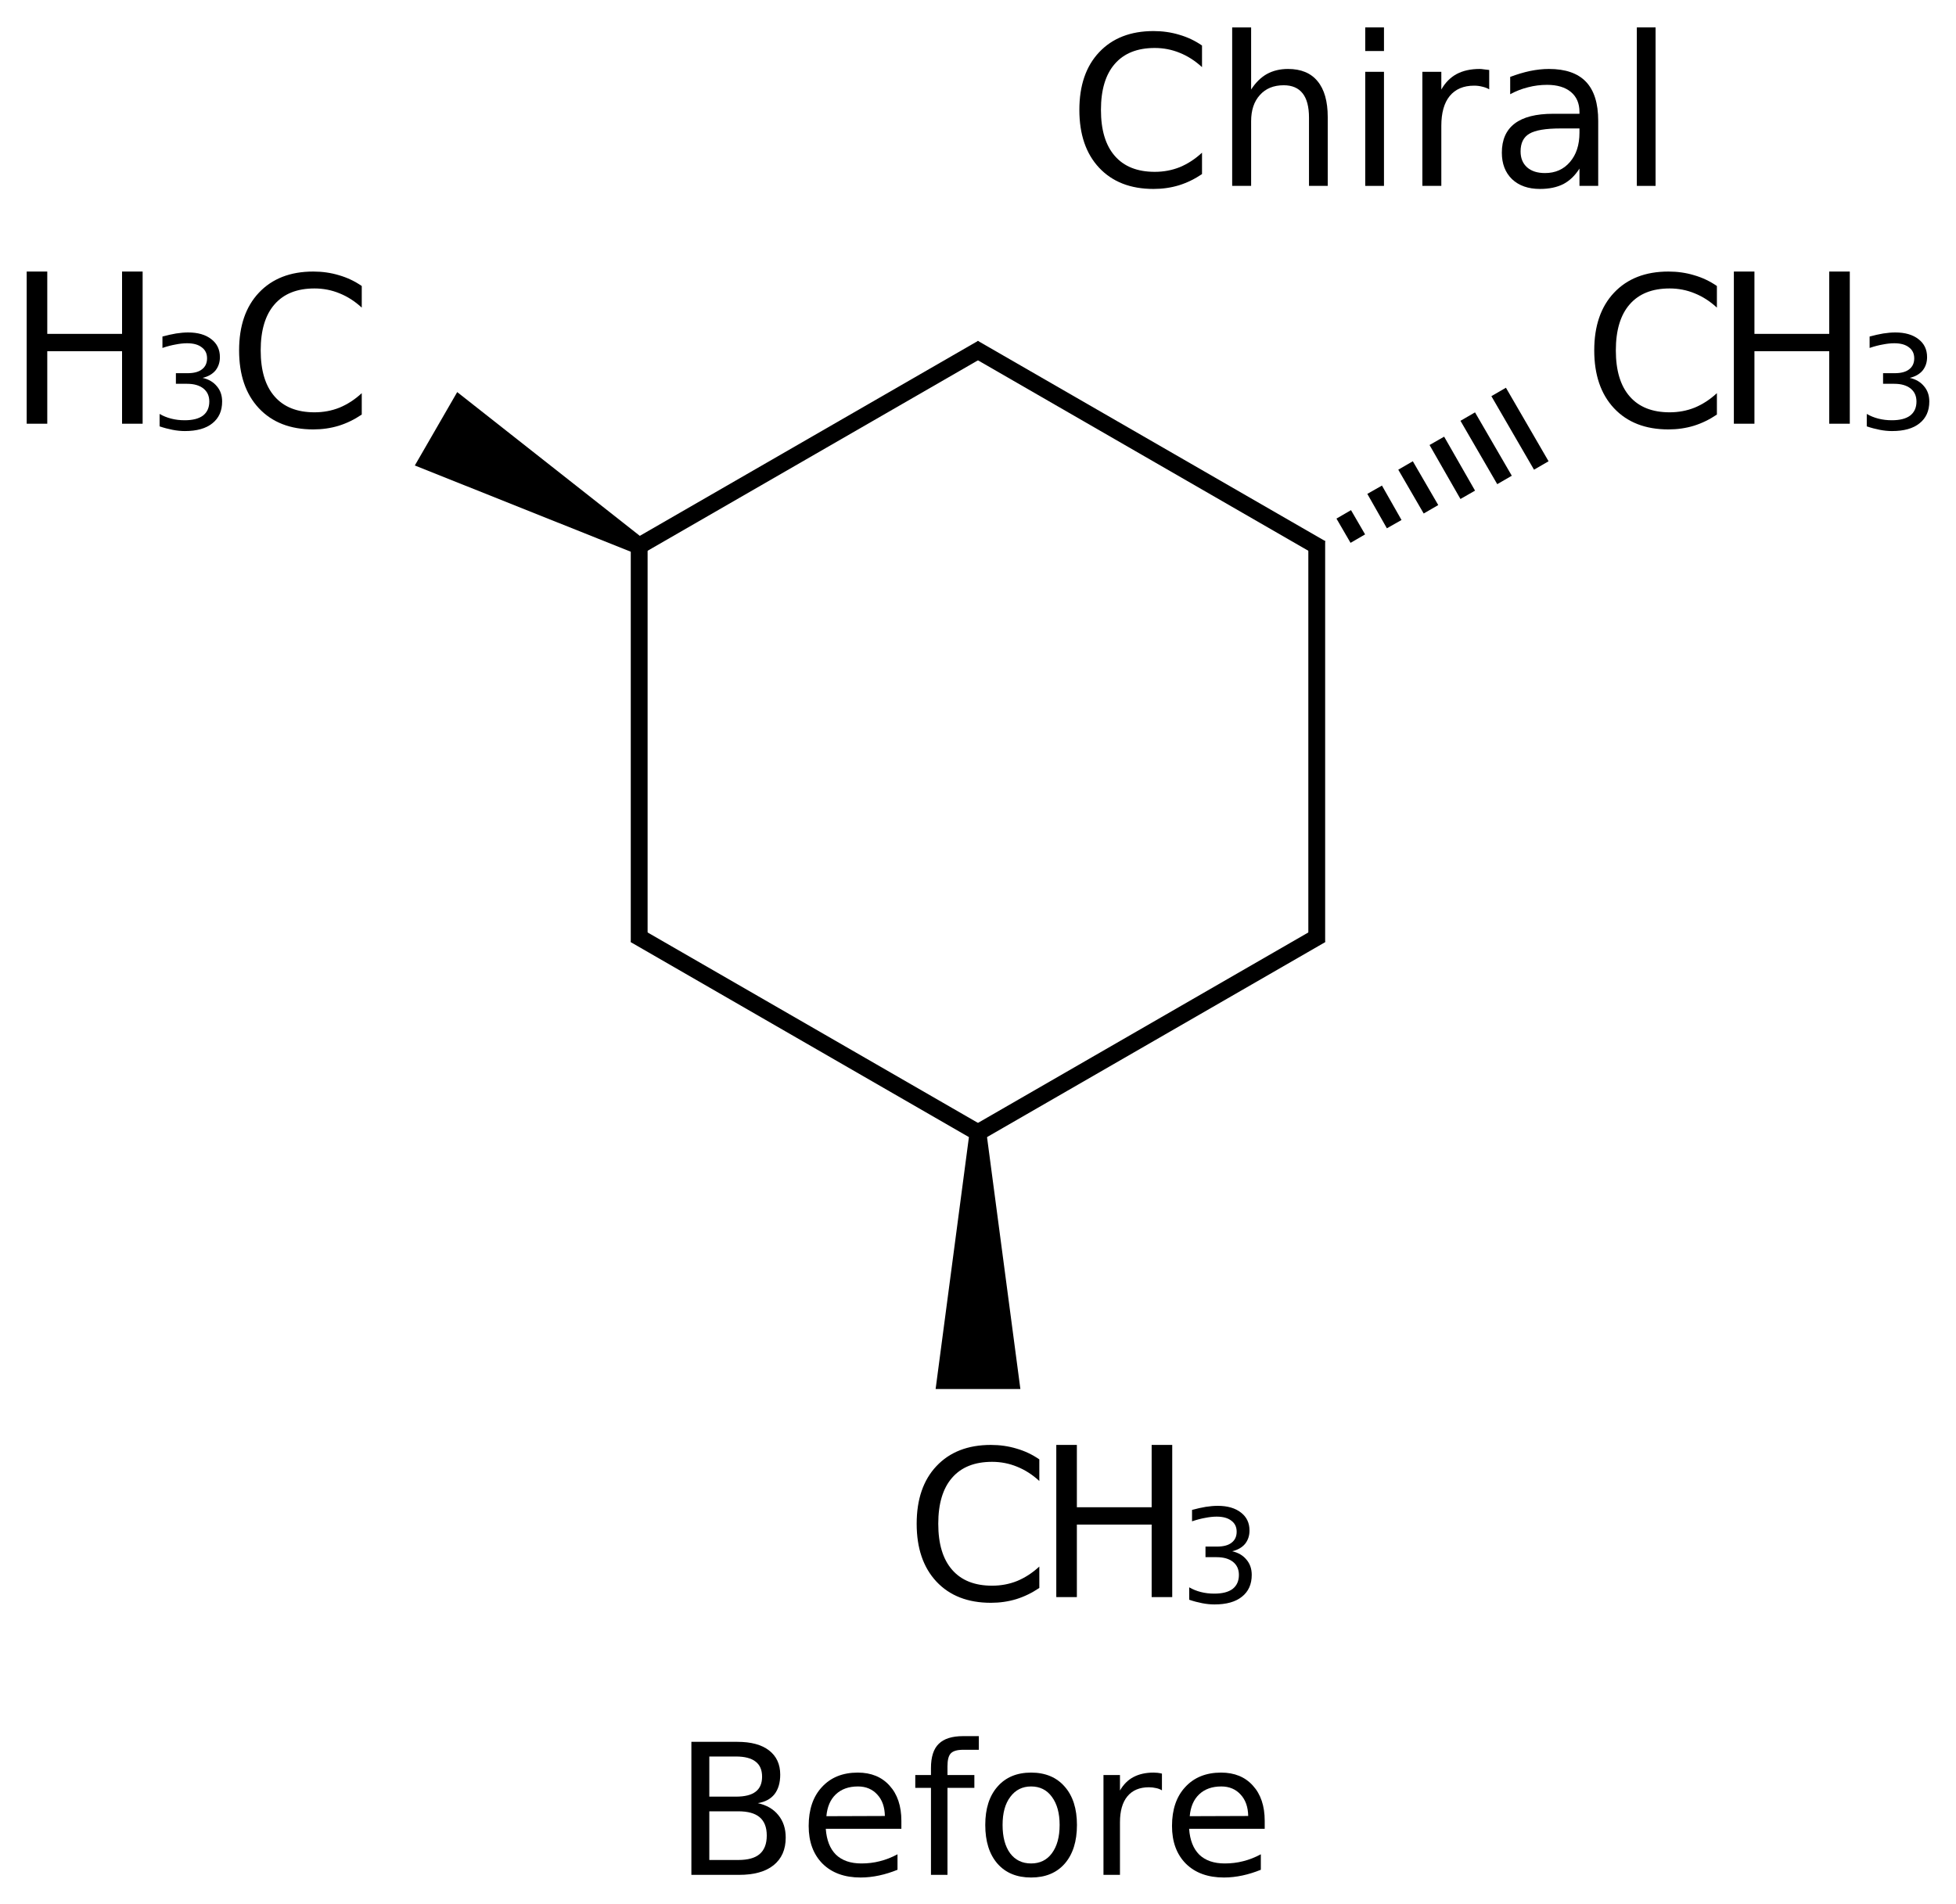
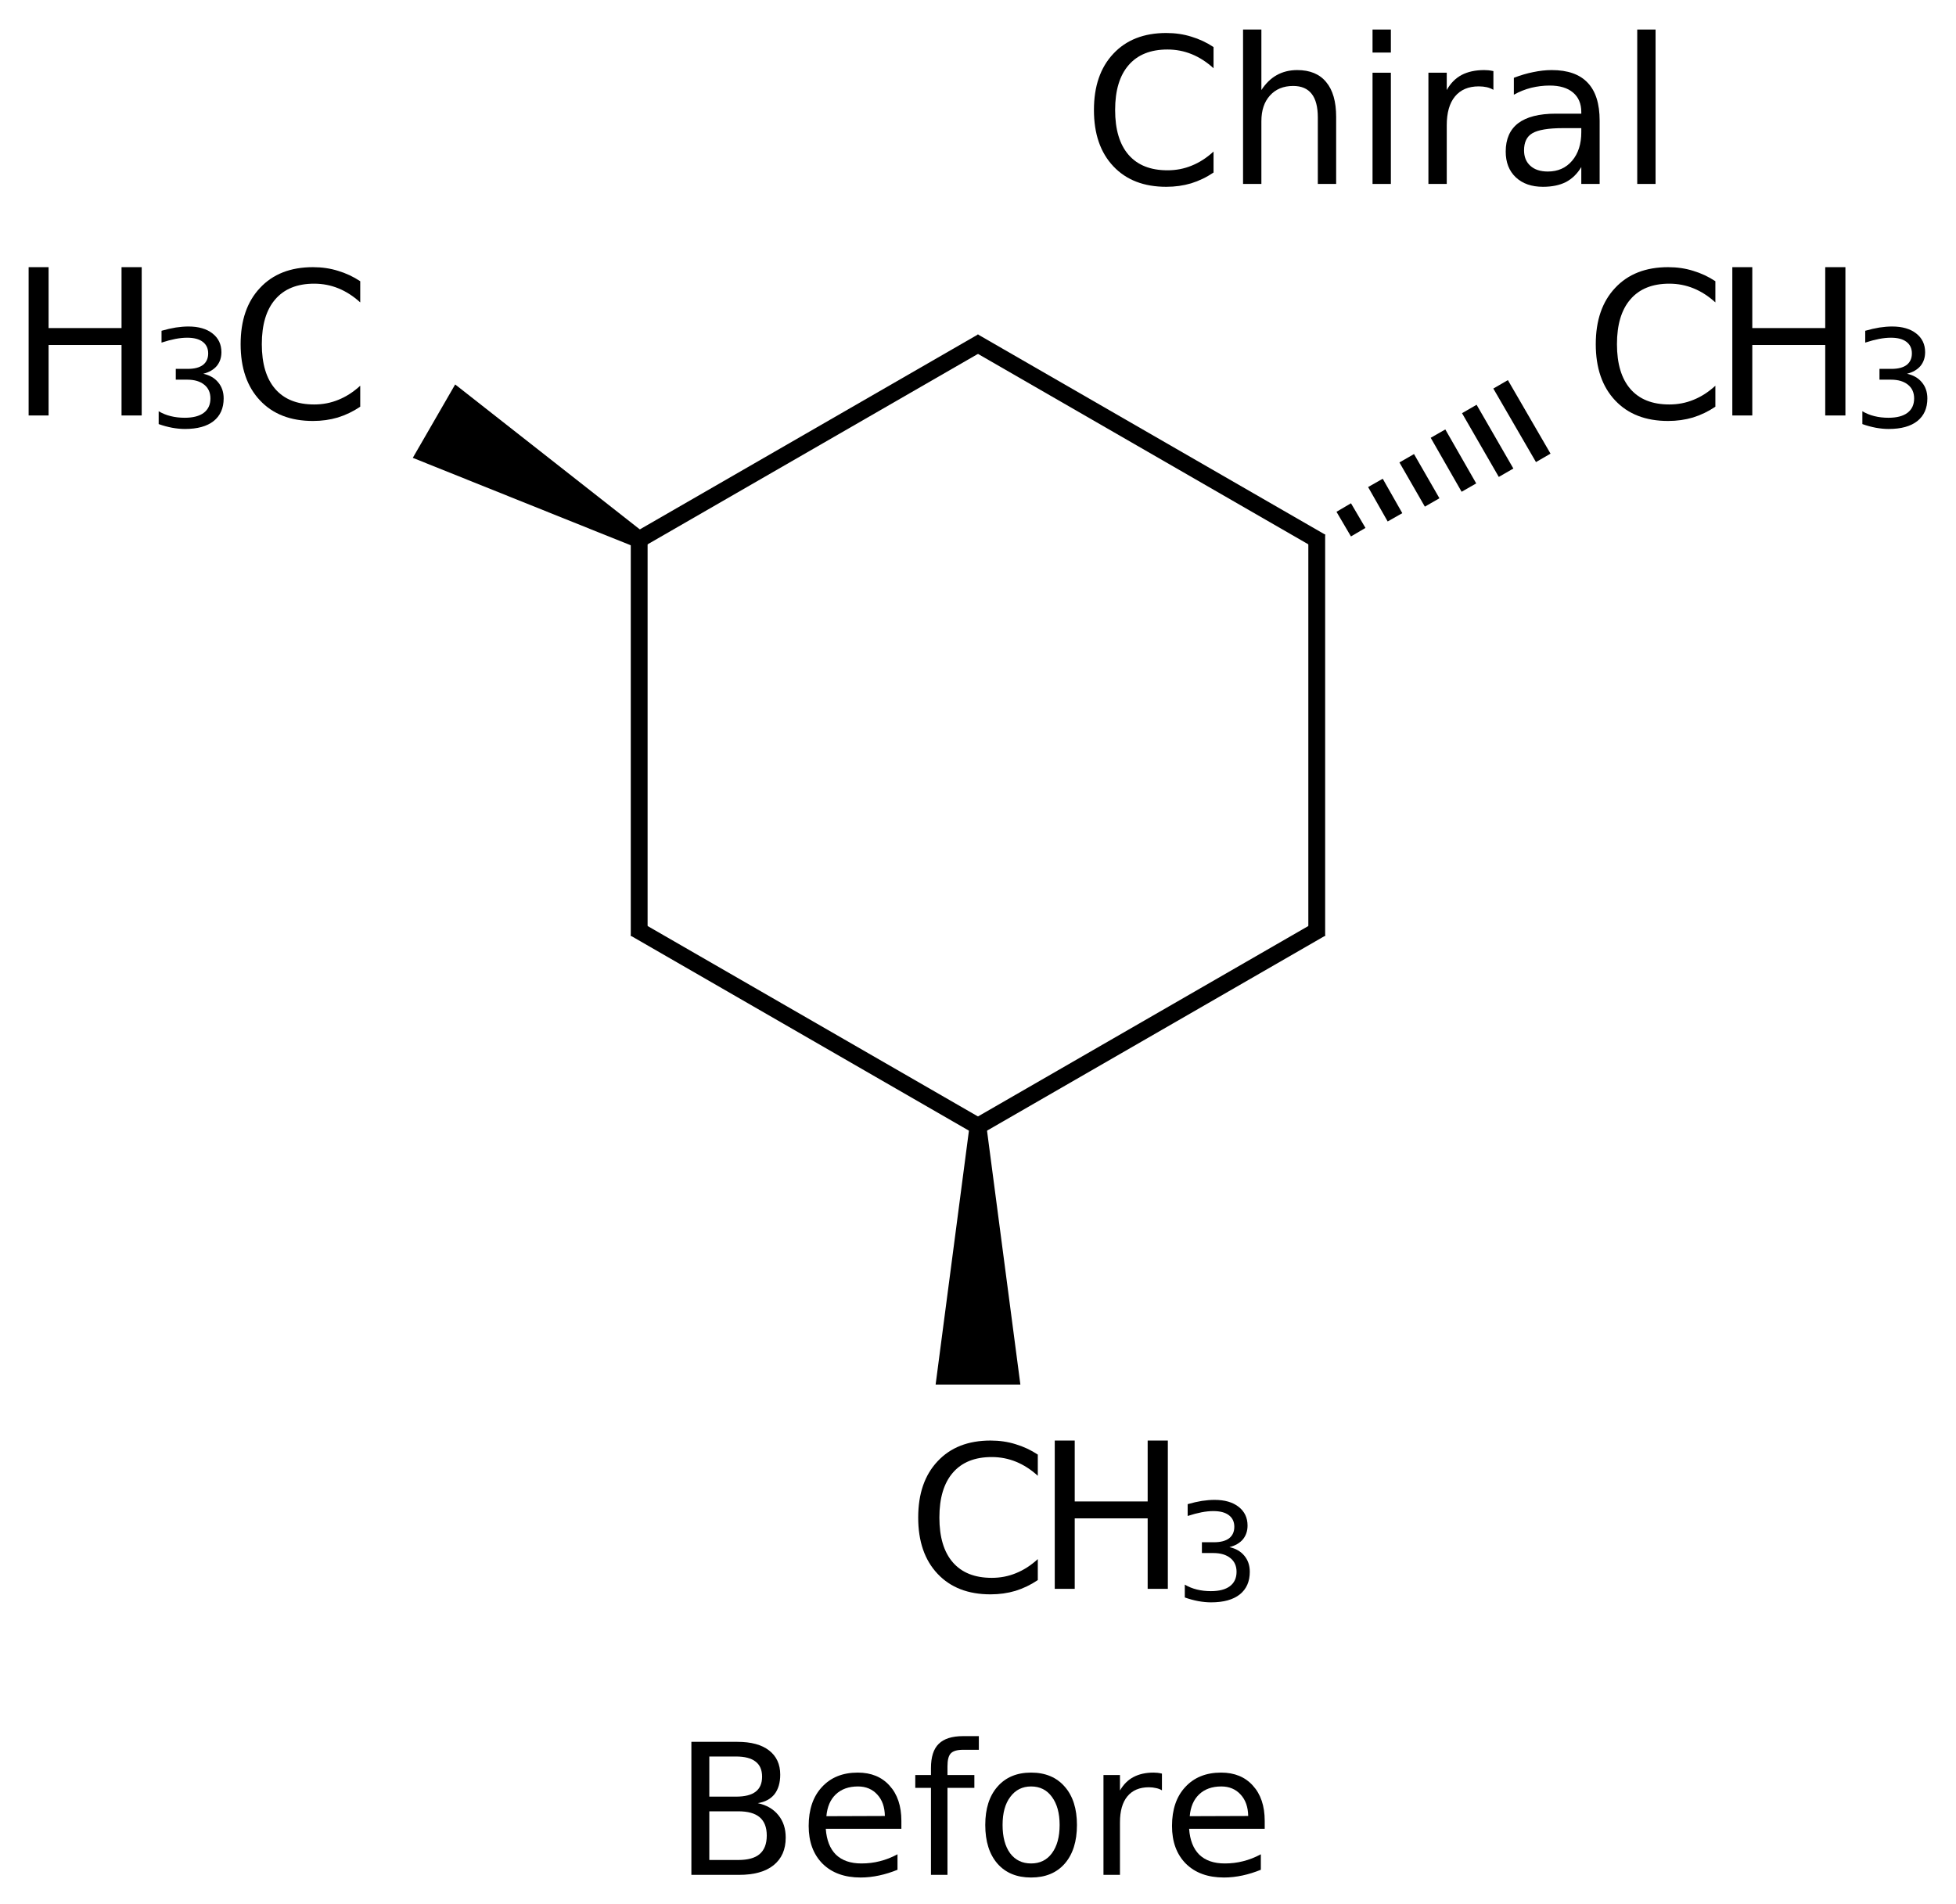
<svg xmlns="http://www.w3.org/2000/svg" xmlns:xlink="http://www.w3.org/1999/xlink" width="150pt" height="146pt" viewBox="0 0 150 146" version="1.1">
  <defs>
    <g>
      <symbol overflow="visible" id="glyph0-0">
-         <path style="stroke:none;" d="M 0.797 2.828 L 0.797 -11.281 L 8.797 -11.281 L 8.797 2.828 Z M 1.703 1.938 L 7.906 1.938 L 7.906 -10.391 L 1.703 -10.391 Z " />
+         <path style="stroke:none;" d="M 0.781 2.75 L 0.781 -11 L 8.578 -11 L 8.578 2.75 Z M 1.656 1.891 L 7.703 1.891 L 7.703 -10.125 L 1.656 -10.125 Z " />
      </symbol>
      <symbol overflow="visible" id="glyph0-1">
-         <path style="stroke:none;" d="M 10.312 -10.766 L 10.312 -9.109 C 9.781 -9.598 9.211 -9.961 8.609 -10.203 C 8.004 -10.453 7.363 -10.578 6.688 -10.578 C 5.352 -10.578 4.332 -10.172 3.625 -9.359 C 2.914 -8.547 2.562 -7.367 2.562 -5.828 C 2.562 -4.285 2.914 -3.109 3.625 -2.297 C 4.332 -1.484 5.352 -1.078 6.688 -1.078 C 7.363 -1.078 8.004 -1.195 8.609 -1.438 C 9.211 -1.688 9.781 -2.055 10.312 -2.547 L 10.312 -0.906 C 9.758 -0.531 9.172 -0.242 8.547 -0.047 C 7.93 0.141 7.281 0.234 6.594 0.234 C 4.832 0.234 3.441 -0.305 2.422 -1.391 C 1.41 -2.473 0.906 -3.953 0.906 -5.828 C 0.906 -7.703 1.41 -9.176 2.422 -10.25 C 3.441 -11.332 4.832 -11.875 6.594 -11.875 C 7.289 -11.875 7.945 -11.781 8.562 -11.594 C 9.188 -11.414 9.77 -11.141 10.312 -10.766 Z " />
+         <path style="stroke:none;" d="M 10.047 -10.5 L 10.047 -8.875 C 9.523 -9.352 8.969 -9.711 8.375 -9.953 C 7.789 -10.191 7.172 -10.312 6.516 -10.312 C 5.211 -10.312 4.219 -9.91 3.531 -9.109 C 2.844 -8.316 2.5 -7.172 2.5 -5.672 C 2.5 -4.172 2.844 -3.023 3.531 -2.234 C 4.219 -1.441 5.211 -1.047 6.516 -1.047 C 7.172 -1.047 7.789 -1.164 8.375 -1.406 C 8.969 -1.645 9.523 -2.004 10.047 -2.484 L 10.047 -0.875 C 9.504 -0.508 8.93 -0.234 8.328 -0.047 C 7.734 0.129 7.098 0.219 6.422 0.219 C 4.703 0.219 3.348 -0.305 2.359 -1.359 C 1.367 -2.41 0.875 -3.848 0.875 -5.672 C 0.875 -7.492 1.367 -8.93 2.359 -9.984 C 3.348 -11.047 4.703 -11.578 6.422 -11.578 C 7.109 -11.578 7.75 -11.484 8.344 -11.297 C 8.945 -11.117 9.516 -10.852 10.047 -10.5 Z " />
      </symbol>
      <symbol overflow="visible" id="glyph0-2">
-         <path style="stroke:none;" d="M 8.781 -5.281 L 8.781 0 L 7.344 0 L 7.344 -5.234 C 7.344 -6.066 7.18 -6.688 6.859 -7.094 C 6.535 -7.508 6.051 -7.719 5.406 -7.719 C 4.633 -7.719 4.023 -7.469 3.578 -6.969 C 3.129 -6.477 2.906 -5.805 2.906 -4.953 L 2.906 0 L 1.453 0 L 1.453 -12.156 L 2.906 -12.156 L 2.906 -7.391 C 3.25 -7.922 3.648 -8.316 4.109 -8.578 C 4.578 -8.836 5.117 -8.969 5.734 -8.969 C 6.734 -8.969 7.488 -8.656 8 -8.031 C 8.52 -7.406 8.781 -6.488 8.781 -5.281 Z " />
+         <path style="stroke:none;" d="M 8.562 -5.141 L 8.562 0 L 7.156 0 L 7.156 -5.094 C 7.156 -5.906 7 -6.508 6.688 -6.906 C 6.375 -7.312 5.898 -7.516 5.266 -7.516 C 4.516 -7.516 3.922 -7.27 3.484 -6.781 C 3.047 -6.301 2.828 -5.645 2.828 -4.812 L 2.828 0 L 1.422 0 L 1.422 -11.844 L 2.828 -11.844 L 2.828 -7.203 C 3.16 -7.711 3.551 -8.094 4 -8.344 C 4.457 -8.602 4.984 -8.734 5.578 -8.734 C 6.555 -8.734 7.297 -8.426 7.797 -7.812 C 8.305 -7.207 8.562 -6.316 8.562 -5.141 Z " />
      </symbol>
      <symbol overflow="visible" id="glyph0-3">
-         <path style="stroke:none;" d="M 1.516 -8.75 L 2.953 -8.75 L 2.953 0 L 1.516 0 Z M 1.516 -12.156 L 2.953 -12.156 L 2.953 -10.344 L 1.516 -10.344 Z " />
+         <path style="stroke:none;" d="M 1.469 -8.531 L 2.875 -8.531 L 2.875 0 L 1.469 0 Z M 1.469 -11.844 L 2.875 -11.844 L 2.875 -10.078 L 1.469 -10.078 Z " />
      </symbol>
      <symbol overflow="visible" id="glyph0-4">
-         <path style="stroke:none;" d="M 6.578 -7.406 C 6.422 -7.5 6.242 -7.566 6.047 -7.609 C 5.859 -7.66 5.648 -7.688 5.422 -7.688 C 4.609 -7.688 3.984 -7.422 3.547 -6.891 C 3.117 -6.359 2.906 -5.598 2.906 -4.609 L 2.906 0 L 1.453 0 L 1.453 -8.75 L 2.906 -8.75 L 2.906 -7.391 C 3.207 -7.922 3.598 -8.316 4.078 -8.578 C 4.566 -8.836 5.156 -8.969 5.844 -8.969 C 5.945 -8.969 6.055 -8.957 6.172 -8.938 C 6.297 -8.926 6.43 -8.91 6.578 -8.891 Z " />
+         <path style="stroke:none;" d="M 6.406 -7.219 C 6.25 -7.312 6.078 -7.379 5.891 -7.422 C 5.711 -7.461 5.508 -7.484 5.281 -7.484 C 4.488 -7.484 3.879 -7.223 3.453 -6.703 C 3.035 -6.191 2.828 -5.457 2.828 -4.5 L 2.828 0 L 1.422 0 L 1.422 -8.531 L 2.828 -8.531 L 2.828 -7.203 C 3.117 -7.723 3.5 -8.109 3.969 -8.359 C 4.445 -8.609 5.023 -8.734 5.703 -8.734 C 5.797 -8.734 5.898 -8.727 6.016 -8.719 C 6.129 -8.707 6.258 -8.688 6.406 -8.656 Z " />
      </symbol>
      <symbol overflow="visible" id="glyph0-5">
-         <path style="stroke:none;" d="M 5.484 -4.406 C 4.328 -4.406 3.523 -4.27 3.078 -4 C 2.629 -3.738 2.406 -3.285 2.406 -2.641 C 2.406 -2.129 2.57 -1.723 2.906 -1.422 C 3.238 -1.129 3.695 -0.984 4.281 -0.984 C 5.07 -0.984 5.707 -1.266 6.188 -1.828 C 6.676 -2.391 6.922 -3.141 6.922 -4.078 L 6.922 -4.406 Z M 8.359 -5 L 8.359 0 L 6.922 0 L 6.922 -1.328 C 6.586 -0.797 6.176 -0.398 5.688 -0.141 C 5.195 0.109 4.598 0.234 3.891 0.234 C 2.992 0.234 2.281 -0.016 1.75 -0.516 C 1.227 -1.023 0.969 -1.703 0.969 -2.547 C 0.969 -3.535 1.297 -4.281 1.953 -4.781 C 2.609 -5.281 3.594 -5.531 4.906 -5.531 L 6.922 -5.531 L 6.922 -5.672 C 6.922 -6.328 6.703 -6.836 6.266 -7.203 C 5.828 -7.566 5.219 -7.75 4.438 -7.75 C 3.938 -7.75 3.445 -7.688 2.969 -7.562 C 2.5 -7.445 2.047 -7.27 1.609 -7.031 L 1.609 -8.359 C 2.129 -8.555 2.633 -8.707 3.125 -8.812 C 3.625 -8.914 4.109 -8.969 4.578 -8.969 C 5.848 -8.969 6.797 -8.641 7.422 -7.984 C 8.047 -7.328 8.359 -6.332 8.359 -5 Z " />
+         <path style="stroke:none;" d="M 5.344 -4.281 C 4.207 -4.281 3.422 -4.148 2.984 -3.891 C 2.555 -3.641 2.344 -3.203 2.344 -2.578 C 2.344 -2.078 2.504 -1.68 2.828 -1.391 C 3.148 -1.098 3.598 -0.953 4.172 -0.953 C 4.941 -0.953 5.562 -1.227 6.031 -1.781 C 6.5 -2.332 6.734 -3.062 6.734 -3.969 L 6.734 -4.281 Z M 8.141 -4.859 L 8.141 0 L 6.734 0 L 6.734 -1.297 C 6.422 -0.773 6.023 -0.391 5.547 -0.141 C 5.066 0.098 4.484 0.219 3.797 0.219 C 2.922 0.219 2.223 -0.023 1.703 -0.516 C 1.191 -1.004 0.938 -1.66 0.938 -2.484 C 0.938 -3.441 1.254 -4.164 1.891 -4.656 C 2.535 -5.145 3.5 -5.391 4.781 -5.391 L 6.734 -5.391 L 6.734 -5.516 C 6.734 -6.16 6.52 -6.66 6.094 -7.016 C 5.676 -7.367 5.082 -7.547 4.312 -7.547 C 3.832 -7.547 3.359 -7.488 2.891 -7.375 C 2.43 -7.258 1.988 -7.082 1.562 -6.844 L 1.562 -8.141 C 2.07 -8.336 2.566 -8.484 3.047 -8.578 C 3.535 -8.68 4.008 -8.734 4.469 -8.734 C 5.695 -8.734 6.613 -8.41 7.219 -7.766 C 7.832 -7.129 8.141 -6.16 8.141 -4.859 Z " />
      </symbol>
      <symbol overflow="visible" id="glyph0-6">
-         <path style="stroke:none;" d="M 1.516 -12.156 L 2.953 -12.156 L 2.953 0 L 1.516 0 Z " />
+         <path style="stroke:none;" d="M 1.469 -11.844 L 2.875 -11.844 L 2.875 0 L 1.469 0 Z " />
      </symbol>
      <symbol overflow="visible" id="glyph0-7">
-         <path style="stroke:none;" d="M 1.578 -11.672 L 3.156 -11.672 L 3.156 -6.891 L 8.891 -6.891 L 8.891 -11.672 L 10.469 -11.672 L 10.469 0 L 8.891 0 L 8.891 -5.562 L 3.156 -5.562 L 3.156 0 L 1.578 0 Z " />
+         <path style="stroke:none;" d="M 1.531 -11.375 L 3.062 -11.375 L 3.062 -6.703 L 8.656 -6.703 L 8.656 -11.375 L 10.203 -11.375 L 10.203 0 L 8.656 0 L 8.656 -5.406 L 3.062 -5.406 L 3.062 0 L 1.531 0 Z " />
      </symbol>
      <symbol overflow="visible" id="glyph1-0">
-         <path style="stroke:none;" d="M 0.5 1.766 L 0.5 -7.047 L 5.5 -7.047 L 5.5 1.766 Z M 1.062 1.219 L 4.938 1.219 L 4.938 -6.484 L 1.062 -6.484 Z " />
+         <path style="stroke:none;" d="M 0.516 1.844 L 0.516 -7.344 L 5.719 -7.344 L 5.719 1.844 Z M 1.109 1.266 L 5.141 1.266 L 5.141 -6.75 L 1.109 -6.75 Z " />
      </symbol>
      <symbol overflow="visible" id="glyph1-1">
-         <path style="stroke:none;" d="M 4.062 -3.938 C 4.531 -3.832 4.895 -3.617 5.156 -3.297 C 5.426 -2.984 5.562 -2.594 5.562 -2.125 C 5.562 -1.406 5.312 -0.848 4.812 -0.453 C 4.32 -0.055 3.617 0.141 2.703 0.141 C 2.398 0.141 2.086 0.109 1.766 0.047 C 1.441 -0.016 1.109 -0.102 0.766 -0.219 L 0.766 -1.172 C 1.035 -1.016 1.332 -0.895 1.656 -0.812 C 1.988 -0.727 2.332 -0.688 2.688 -0.688 C 3.301 -0.688 3.77 -0.805 4.094 -1.047 C 4.414 -1.297 4.578 -1.656 4.578 -2.125 C 4.578 -2.551 4.426 -2.883 4.125 -3.125 C 3.82 -3.363 3.406 -3.484 2.875 -3.484 L 2.016 -3.484 L 2.016 -4.297 L 2.906 -4.297 C 3.395 -4.297 3.766 -4.395 4.016 -4.594 C 4.273 -4.789 4.406 -5.07 4.406 -5.438 C 4.406 -5.801 4.27 -6.082 4 -6.281 C 3.738 -6.488 3.363 -6.594 2.875 -6.594 C 2.602 -6.594 2.312 -6.562 2 -6.5 C 1.688 -6.445 1.348 -6.359 0.984 -6.234 L 0.984 -7.109 C 1.359 -7.211 1.707 -7.289 2.031 -7.344 C 2.363 -7.395 2.672 -7.422 2.953 -7.422 C 3.703 -7.422 4.297 -7.25 4.734 -6.906 C 5.172 -6.57 5.391 -6.113 5.391 -5.531 C 5.391 -5.125 5.273 -4.781 5.047 -4.5 C 4.816 -4.227 4.488 -4.039 4.062 -3.938 Z " />
+         <path style="stroke:none;" d="M 4.219 -4.094 C 4.707 -3.988 5.086 -3.77 5.359 -3.438 C 5.641 -3.102 5.781 -2.691 5.781 -2.203 C 5.781 -1.453 5.523 -0.875 5.016 -0.469 C 4.504 -0.062 3.77 0.141 2.812 0.141 C 2.5 0.141 2.172 0.109 1.828 0.047 C 1.492 -0.016 1.148 -0.109 0.797 -0.234 L 0.797 -1.219 C 1.078 -1.051 1.383 -0.926 1.719 -0.844 C 2.062 -0.758 2.422 -0.719 2.797 -0.719 C 3.43 -0.719 3.914 -0.844 4.25 -1.094 C 4.594 -1.352 4.766 -1.723 4.766 -2.203 C 4.766 -2.648 4.609 -3 4.297 -3.25 C 3.984 -3.508 3.547 -3.641 2.984 -3.641 L 2.109 -3.641 L 2.109 -4.469 L 3.031 -4.469 C 3.531 -4.469 3.914 -4.566 4.188 -4.766 C 4.457 -4.973 4.594 -5.27 4.594 -5.656 C 4.594 -6.039 4.453 -6.336 4.172 -6.547 C 3.898 -6.754 3.504 -6.859 2.984 -6.859 C 2.703 -6.859 2.398 -6.828 2.078 -6.766 C 1.754 -6.703 1.398 -6.609 1.016 -6.484 L 1.016 -7.391 C 1.41 -7.504 1.773 -7.586 2.109 -7.641 C 2.453 -7.691 2.773 -7.719 3.078 -7.719 C 3.859 -7.719 4.473 -7.539 4.922 -7.188 C 5.379 -6.832 5.609 -6.352 5.609 -5.75 C 5.609 -5.332 5.488 -4.977 5.25 -4.688 C 5.008 -4.406 4.664 -4.207 4.219 -4.094 Z " />
      </symbol>
      <symbol overflow="visible" id="glyph2-0">
        <path style="stroke:none;" d="M 0.703 2.469 L 0.703 -9.875 L 7.703 -9.875 L 7.703 2.469 Z M 1.484 1.703 L 6.922 1.703 L 6.922 -9.078 L 1.484 -9.078 Z " />
      </symbol>
      <symbol overflow="visible" id="glyph2-1">
        <path style="stroke:none;" d="M 2.75 -4.875 L 2.75 -1.141 L 4.969 -1.141 C 5.707 -1.141 6.254 -1.289 6.609 -1.594 C 6.973 -1.906 7.156 -2.379 7.156 -3.016 C 7.156 -3.648 6.973 -4.117 6.609 -4.422 C 6.254 -4.723 5.707 -4.875 4.969 -4.875 Z M 2.75 -9.078 L 2.75 -6 L 4.797 -6 C 5.473 -6 5.973 -6.125 6.297 -6.375 C 6.629 -6.625 6.797 -7.008 6.797 -7.531 C 6.797 -8.051 6.629 -8.438 6.297 -8.688 C 5.973 -8.945 5.473 -9.078 4.797 -9.078 Z M 1.375 -10.203 L 4.906 -10.203 C 5.957 -10.203 6.766 -9.984 7.328 -9.547 C 7.898 -9.109 8.188 -8.488 8.188 -7.688 C 8.188 -7.062 8.039 -6.562 7.75 -6.188 C 7.457 -5.82 7.031 -5.594 6.469 -5.5 C 7.145 -5.352 7.672 -5.047 8.047 -4.578 C 8.422 -4.117 8.609 -3.547 8.609 -2.859 C 8.609 -1.941 8.297 -1.234 7.672 -0.734 C 7.055 -0.242 6.176 0 5.031 0 L 1.375 0 Z " />
      </symbol>
      <symbol overflow="visible" id="glyph2-2">
        <path style="stroke:none;" d="M 7.875 -4.141 L 7.875 -3.531 L 2.078 -3.531 C 2.141 -2.664 2.398 -2.004 2.859 -1.547 C 3.328 -1.098 3.977 -0.875 4.812 -0.875 C 5.301 -0.875 5.77 -0.93 6.219 -1.047 C 6.676 -1.16 7.129 -1.336 7.578 -1.578 L 7.578 -0.391 C 7.117 -0.203 6.648 -0.055 6.172 0.047 C 5.703 0.148 5.227 0.203 4.75 0.203 C 3.52 0.203 2.547 -0.148 1.828 -0.859 C 1.117 -1.578 0.766 -2.539 0.766 -3.75 C 0.766 -5.008 1.102 -6.004 1.781 -6.734 C 2.457 -7.473 3.375 -7.844 4.531 -7.844 C 5.562 -7.844 6.375 -7.508 6.969 -6.844 C 7.57 -6.188 7.875 -5.285 7.875 -4.141 Z M 6.609 -4.516 C 6.598 -5.203 6.406 -5.75 6.031 -6.156 C 5.656 -6.57 5.16 -6.781 4.547 -6.781 C 3.836 -6.781 3.27 -6.578 2.844 -6.172 C 2.426 -5.773 2.188 -5.219 2.125 -4.5 Z " />
      </symbol>
      <symbol overflow="visible" id="glyph2-3">
        <path style="stroke:none;" d="M 5.203 -10.641 L 5.203 -9.594 L 4 -9.594 C 3.539 -9.594 3.223 -9.5 3.047 -9.312 C 2.879 -9.133 2.797 -8.805 2.797 -8.328 L 2.797 -7.656 L 4.859 -7.656 L 4.859 -6.672 L 2.797 -6.672 L 2.797 0 L 1.531 0 L 1.531 -6.672 L 0.328 -6.672 L 0.328 -7.656 L 1.531 -7.656 L 1.531 -8.188 C 1.531 -9.039 1.727 -9.66 2.125 -10.047 C 2.52 -10.441 3.145 -10.641 4 -10.641 Z " />
      </symbol>
      <symbol overflow="visible" id="glyph2-4">
        <path style="stroke:none;" d="M 4.281 -6.781 C 3.613 -6.781 3.082 -6.516 2.688 -5.984 C 2.289 -5.461 2.094 -4.742 2.094 -3.828 C 2.094 -2.91 2.285 -2.188 2.672 -1.656 C 3.066 -1.133 3.602 -0.875 4.281 -0.875 C 4.957 -0.875 5.488 -1.133 5.875 -1.656 C 6.27 -2.188 6.469 -2.91 6.469 -3.828 C 6.469 -4.734 6.27 -5.453 5.875 -5.984 C 5.488 -6.516 4.957 -6.781 4.281 -6.781 Z M 4.281 -7.844 C 5.375 -7.844 6.234 -7.484 6.859 -6.766 C 7.484 -6.055 7.797 -5.078 7.797 -3.828 C 7.797 -2.566 7.484 -1.578 6.859 -0.859 C 6.234 -0.148 5.375 0.203 4.281 0.203 C 3.188 0.203 2.328 -0.148 1.703 -0.859 C 1.078 -1.578 0.766 -2.566 0.766 -3.828 C 0.766 -5.078 1.078 -6.055 1.703 -6.766 C 2.328 -7.484 3.188 -7.844 4.281 -7.844 Z " />
      </symbol>
      <symbol overflow="visible" id="glyph2-5">
        <path style="stroke:none;" d="M 5.75 -6.484 C 5.613 -6.566 5.461 -6.625 5.297 -6.656 C 5.129 -6.695 4.945 -6.719 4.75 -6.719 C 4.031 -6.719 3.477 -6.484 3.094 -6.016 C 2.719 -5.555 2.531 -4.895 2.531 -4.031 L 2.531 0 L 1.266 0 L 1.266 -7.656 L 2.531 -7.656 L 2.531 -6.469 C 2.801 -6.938 3.145 -7.281 3.562 -7.5 C 3.988 -7.727 4.504 -7.844 5.109 -7.844 C 5.203 -7.844 5.301 -7.836 5.406 -7.828 C 5.508 -7.816 5.625 -7.797 5.75 -7.766 Z " />
      </symbol>
    </g>
  </defs>
  <g id="surface3201">
    <g style="fill:rgb(0%,0%,0%);fill-opacity:1;">
-       <use xlink:href="#glyph0-1" x="81.867" y="14.258" />
-       <use xlink:href="#glyph0-2" x="93.039" y="14.258" />
-       <use xlink:href="#glyph0-3" x="103.18" y="14.258" />
-       <use xlink:href="#glyph0-4" x="107.625" y="14.258" />
-       <use xlink:href="#glyph0-5" x="114.203" y="14.258" />
-       <use xlink:href="#glyph0-6" x="124.008" y="14.258" />
+       <use xlink:href="#glyph0-1" x="83.016" y="14.109" />
+       <use xlink:href="#glyph0-2" x="93.904" y="14.109" />
+       <use xlink:href="#glyph0-3" x="103.787" y="14.109" />
+       <use xlink:href="#glyph0-4" x="108.119" y="14.109" />
+       <use xlink:href="#glyph0-5" x="114.531" y="14.109" />
+       <use xlink:href="#glyph0-6" x="124.086" y="14.109" />
    </g>
    <g style="fill:rgb(0%,0%,0%);fill-opacity:1;">
-       <use xlink:href="#glyph0-1" x="17.43" y="32.703" />
+       <use xlink:href="#glyph0-1" x="17.578" y="32.07" />
    </g>
    <g style="fill:rgb(0%,0%,0%);fill-opacity:1;">
-       <use xlink:href="#glyph0-7" x="0.469" y="32.5" />
+       <use xlink:href="#glyph0-7" x="0.664" y="31.867" />
    </g>
    <g style="fill:rgb(0%,0%,0%);fill-opacity:1;">
-       <use xlink:href="#glyph1-1" x="11.473" y="32.922" />
+       <use xlink:href="#glyph1-1" x="11.371" y="32.762" />
    </g>
    <g style="fill:rgb(0%,0%,0%);fill-opacity:1;">
-       <use xlink:href="#glyph0-1" x="69.391" y="122.703" />
+       <use xlink:href="#glyph0-1" x="69.539" y="122.07" />
    </g>
    <g style="fill:rgb(0%,0%,0%);fill-opacity:1;">
-       <use xlink:href="#glyph0-7" x="79.426" y="122.5" />
+       <use xlink:href="#glyph0-7" x="79.355" y="121.867" />
    </g>
    <g style="fill:rgb(0%,0%,0%);fill-opacity:1;">
-       <use xlink:href="#glyph1-1" x="90.43" y="122.922" />
+       <use xlink:href="#glyph1-1" x="90.062" y="122.762" />
    </g>
    <g style="fill:rgb(0%,0%,0%);fill-opacity:1;">
-       <use xlink:href="#glyph0-1" x="121.352" y="32.703" />
+       <use xlink:href="#glyph0-1" x="121.5" y="32.07" />
    </g>
    <g style="fill:rgb(0%,0%,0%);fill-opacity:1;">
-       <use xlink:href="#glyph0-7" x="131.387" y="32.5" />
+       <use xlink:href="#glyph0-7" x="131.316" y="31.867" />
    </g>
    <g style="fill:rgb(0%,0%,0%);fill-opacity:1;">
-       <use xlink:href="#glyph1-1" x="142.391" y="32.922" />
+       <use xlink:href="#glyph1-1" x="142.023" y="32.762" />
    </g>
-     <path style=" stroke:none;fill-rule:nonzero;fill:rgb(0%,0%,0%);fill-opacity:1;" d="M 49.344 41.32 L 35.062 30.074 L 31.812 35.703 L 48.691 42.445 " />
-     <path style="fill:none;stroke-width:0.043;stroke-linecap:butt;stroke-linejoin:miter;stroke:rgb(0%,0%,0%);stroke-opacity:1;stroke-miterlimit:10;" d="M 0.866 0.487 L 0.866 1.512 " transform="matrix(30,0,0,30,23.03711,26.88308)" />
-     <path style="fill:none;stroke-width:0.043;stroke-linecap:butt;stroke-linejoin:miter;stroke:rgb(0%,0%,0%);stroke-opacity:1;stroke-miterlimit:10;" d="M 0.855 1.494 L 1.743 2.006 " transform="matrix(30,0,0,30,23.03711,26.88308)" />
-     <path style=" stroke:none;fill-rule:nonzero;fill:rgb(0%,0%,0%);fill-opacity:1;" d="M 74.348 86.883 L 71.75 106.539 L 78.25 106.539 L 75.648 86.883 " />
-     <path style="fill:none;stroke-width:0.043;stroke-linecap:butt;stroke-linejoin:miter;stroke:rgb(0%,0%,0%);stroke-opacity:1;stroke-miterlimit:10;" d="M 1.721 2.006 L 2.609 1.494 " transform="matrix(30,0,0,30,23.03711,26.88308)" />
-     <path style="fill:none;stroke-width:0.043;stroke-linecap:butt;stroke-linejoin:miter;stroke:rgb(0%,0%,0%);stroke-opacity:1;stroke-miterlimit:10;" d="M 2.598 1.512 L 2.598 0.487 " transform="matrix(30,0,0,30,23.03711,26.88308)" />
-     <path style="fill:none;stroke-width:0.043;stroke-linecap:butt;stroke-linejoin:miter;stroke:rgb(0%,0%,0%);stroke-opacity:1;stroke-miterlimit:10;" d="M 2.703 0.481 L 2.667 0.419 M 2.796 0.444 L 2.746 0.356 M 2.89 0.406 L 2.825 0.294 M 2.984 0.369 L 2.905 0.231 M 3.078 0.331 L 2.984 0.169 M 3.172 0.294 L 3.063 0.106 " transform="matrix(30,0,0,30,23.03711,26.88308)" />
-     <path style="fill:none;stroke-width:0.043;stroke-linecap:butt;stroke-linejoin:miter;stroke:rgb(0%,0%,0%);stroke-opacity:1;stroke-miterlimit:10;" d="M 2.609 0.506 L 1.721 -0.006 " transform="matrix(30,0,0,30,23.03711,26.88308)" />
-     <path style="fill:none;stroke-width:0.043;stroke-linecap:butt;stroke-linejoin:miter;stroke:rgb(0%,0%,0%);stroke-opacity:1;stroke-miterlimit:10;" d="M 1.743 -0.006 L 0.855 0.506 " transform="matrix(30,0,0,30,23.03711,26.88308)" />
+     <path style=" stroke:none;fill-rule:nonzero;fill:rgb(0%,0%,0%);fill-opacity:1;" d="M 49.344 40.824 L 34.906 29.488 L 31.656 35.117 L 48.691 41.953 " />
+     <path style="fill:none;stroke-width:0.043;stroke-linecap:butt;stroke-linejoin:miter;stroke:rgb(0%,0%,0%);stroke-opacity:1;stroke-miterlimit:10;" d="M 0.866 0.487 L 0.866 1.513 " transform="matrix(30,0,0,30,23.03711,26.38893)" />
+     <path style="fill:none;stroke-width:0.043;stroke-linecap:butt;stroke-linejoin:miter;stroke:rgb(0%,0%,0%);stroke-opacity:1;stroke-miterlimit:10;" d="M 0.855 1.494 L 1.743 2.006 " transform="matrix(30,0,0,30,23.03711,26.38893)" />
+     <path style=" stroke:none;fill-rule:nonzero;fill:rgb(0%,0%,0%);fill-opacity:1;" d="M 74.348 86.391 L 71.75 106.199 L 78.25 106.199 L 75.648 86.391 " />
+     <path style="fill:none;stroke-width:0.043;stroke-linecap:butt;stroke-linejoin:miter;stroke:rgb(0%,0%,0%);stroke-opacity:1;stroke-miterlimit:10;" d="M 1.721 2.006 L 2.609 1.494 " transform="matrix(30,0,0,30,23.03711,26.38893)" />
+     <path style="fill:none;stroke-width:0.043;stroke-linecap:butt;stroke-linejoin:miter;stroke:rgb(0%,0%,0%);stroke-opacity:1;stroke-miterlimit:10;" d="M 2.598 1.513 L 2.598 0.487 " transform="matrix(30,0,0,30,23.03711,26.38893)" />
+     <path style="fill:none;stroke-width:0.043;stroke-linecap:butt;stroke-linejoin:miter;stroke:rgb(0%,0%,0%);stroke-opacity:1;stroke-miterlimit:10;" d="M 2.704 0.481 L 2.667 0.418 M 2.798 0.443 L 2.748 0.355 M 2.893 0.405 L 2.828 0.292 M 2.987 0.367 L 2.908 0.229 M 3.082 0.329 L 2.988 0.166 M 3.177 0.291 L 3.068 0.103 " transform="matrix(30,0,0,30,23.03711,26.38893)" />
+     <path style="fill:none;stroke-width:0.043;stroke-linecap:butt;stroke-linejoin:miter;stroke:rgb(0%,0%,0%);stroke-opacity:1;stroke-miterlimit:10;" d="M 2.609 0.506 L 1.721 -0.006 " transform="matrix(30,0,0,30,23.03711,26.38893)" />
+     <path style="fill:none;stroke-width:0.043;stroke-linecap:butt;stroke-linejoin:miter;stroke:rgb(0%,0%,0%);stroke-opacity:1;stroke-miterlimit:10;" d="M 1.743 -0.006 L 0.855 0.506 " transform="matrix(30,0,0,30,23.03711,26.38893)" />
    <g style="fill:rgb(0%,0%,0%);fill-opacity:1;">
      <use xlink:href="#glyph2-1" x="51.645" y="143.805" />
      <use xlink:href="#glyph2-2" x="61.249" y="143.805" />
      <use xlink:href="#glyph2-3" x="69.862" y="143.805" />
      <use xlink:href="#glyph2-4" x="74.791" y="143.805" />
      <use xlink:href="#glyph2-5" x="83.356" y="143.805" />
      <use xlink:href="#glyph2-2" x="89.112" y="143.805" />
    </g>
  </g>
</svg>
